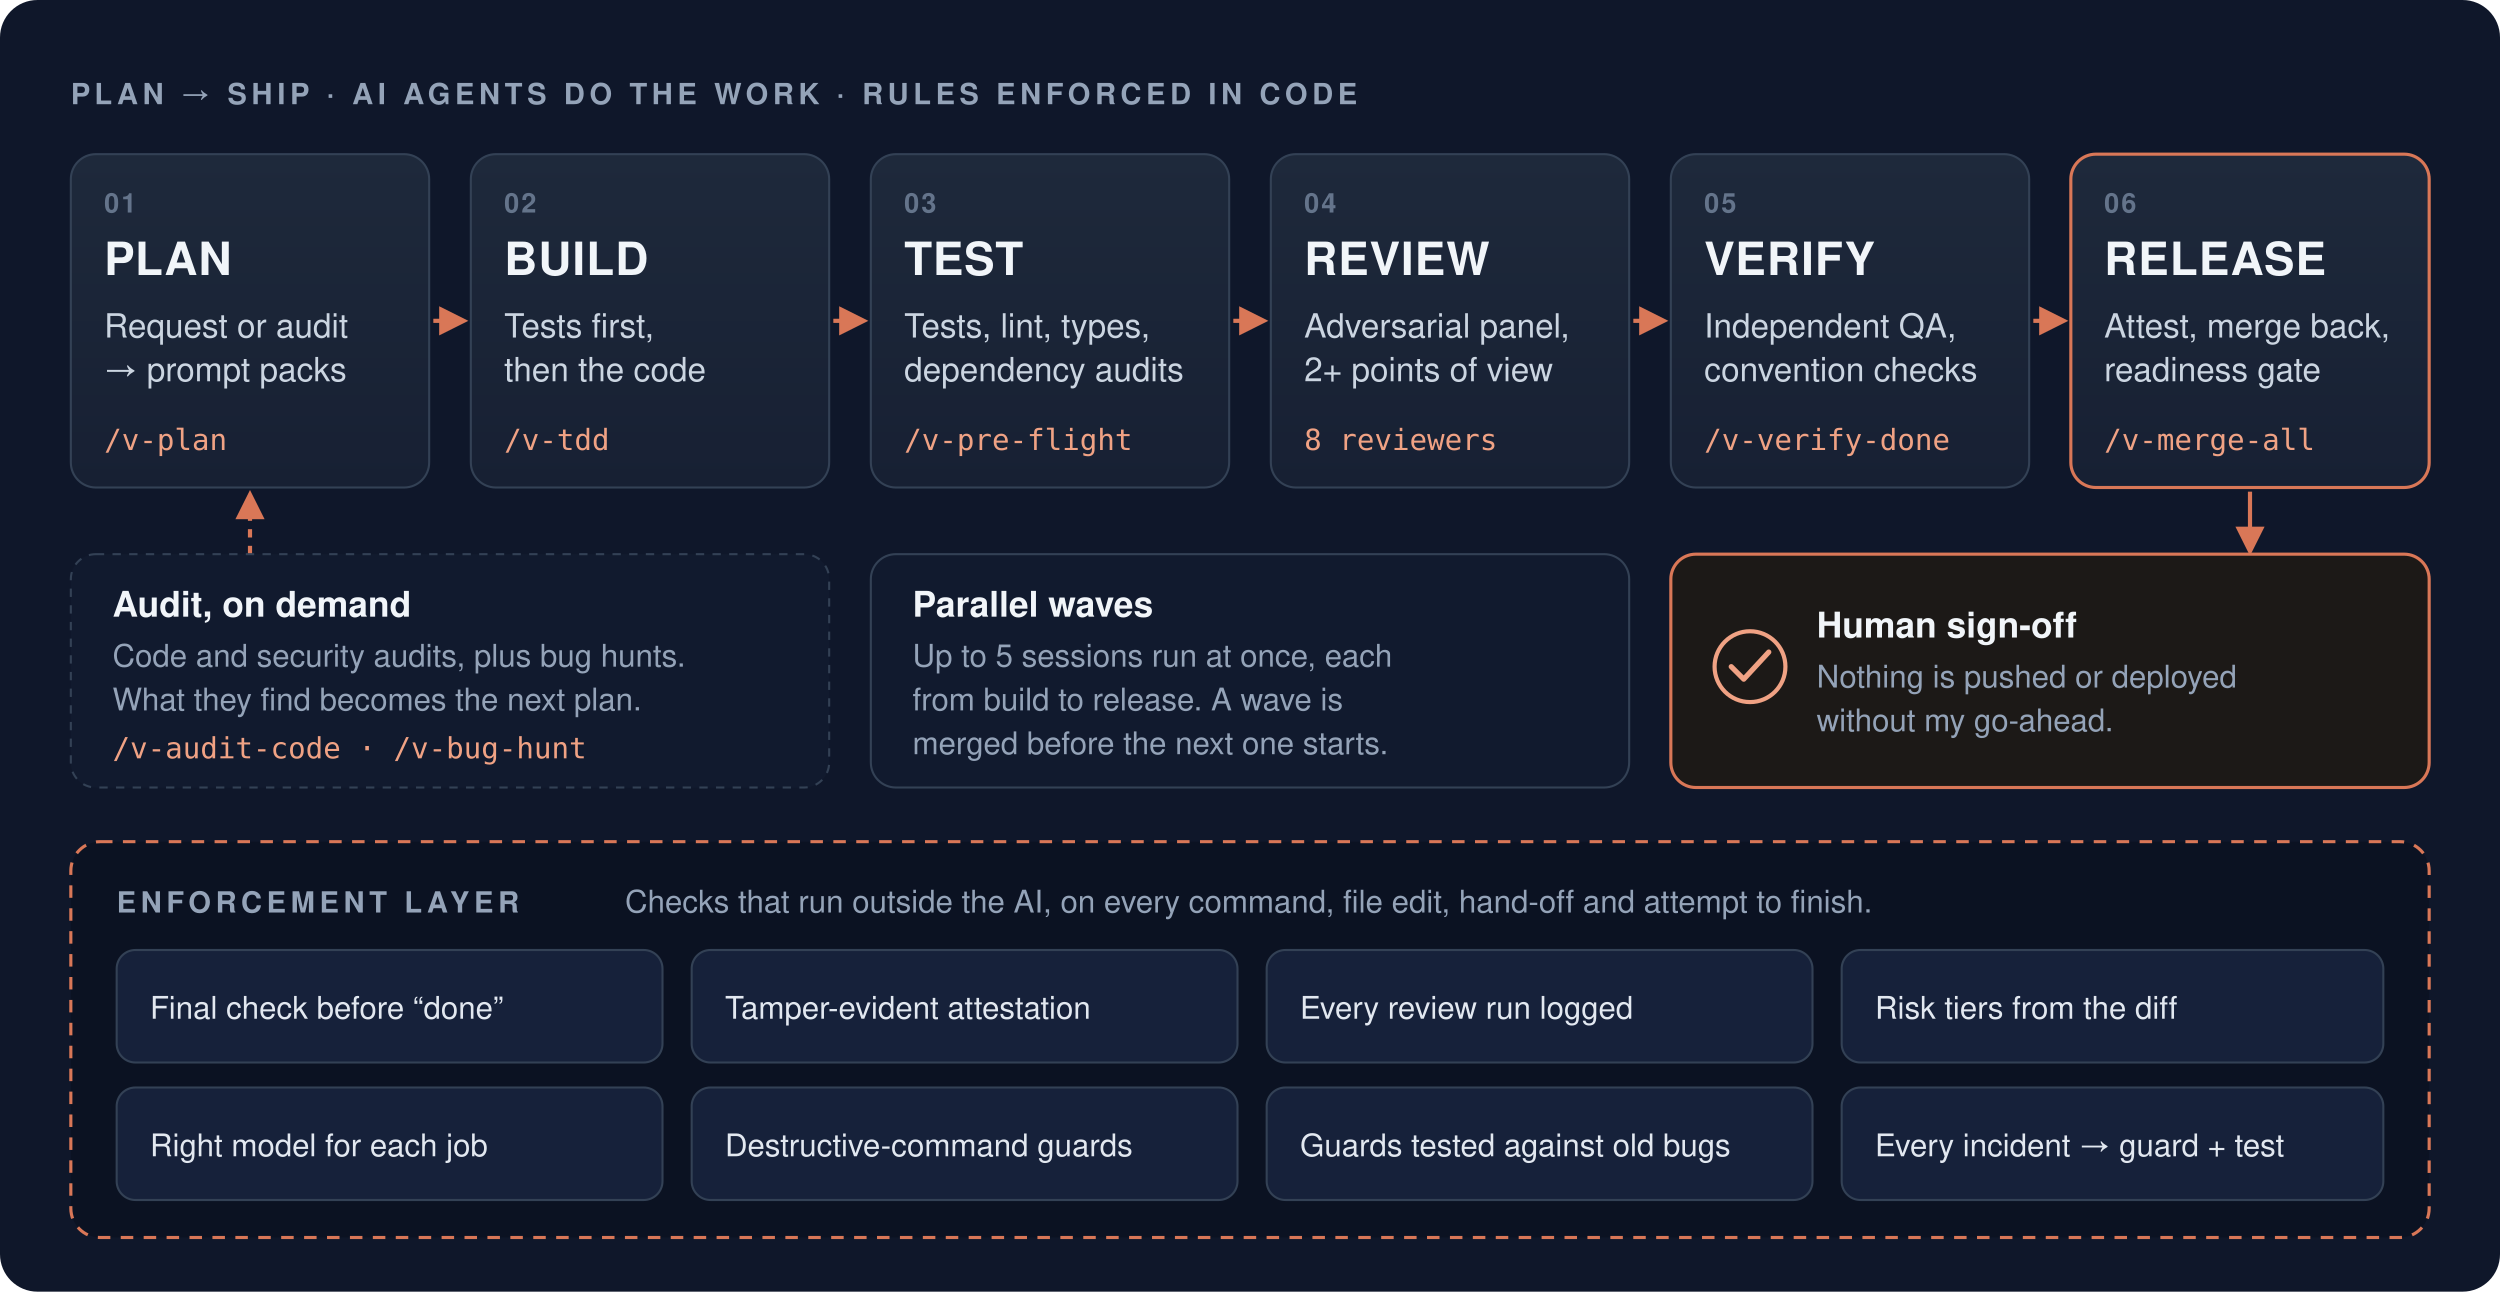
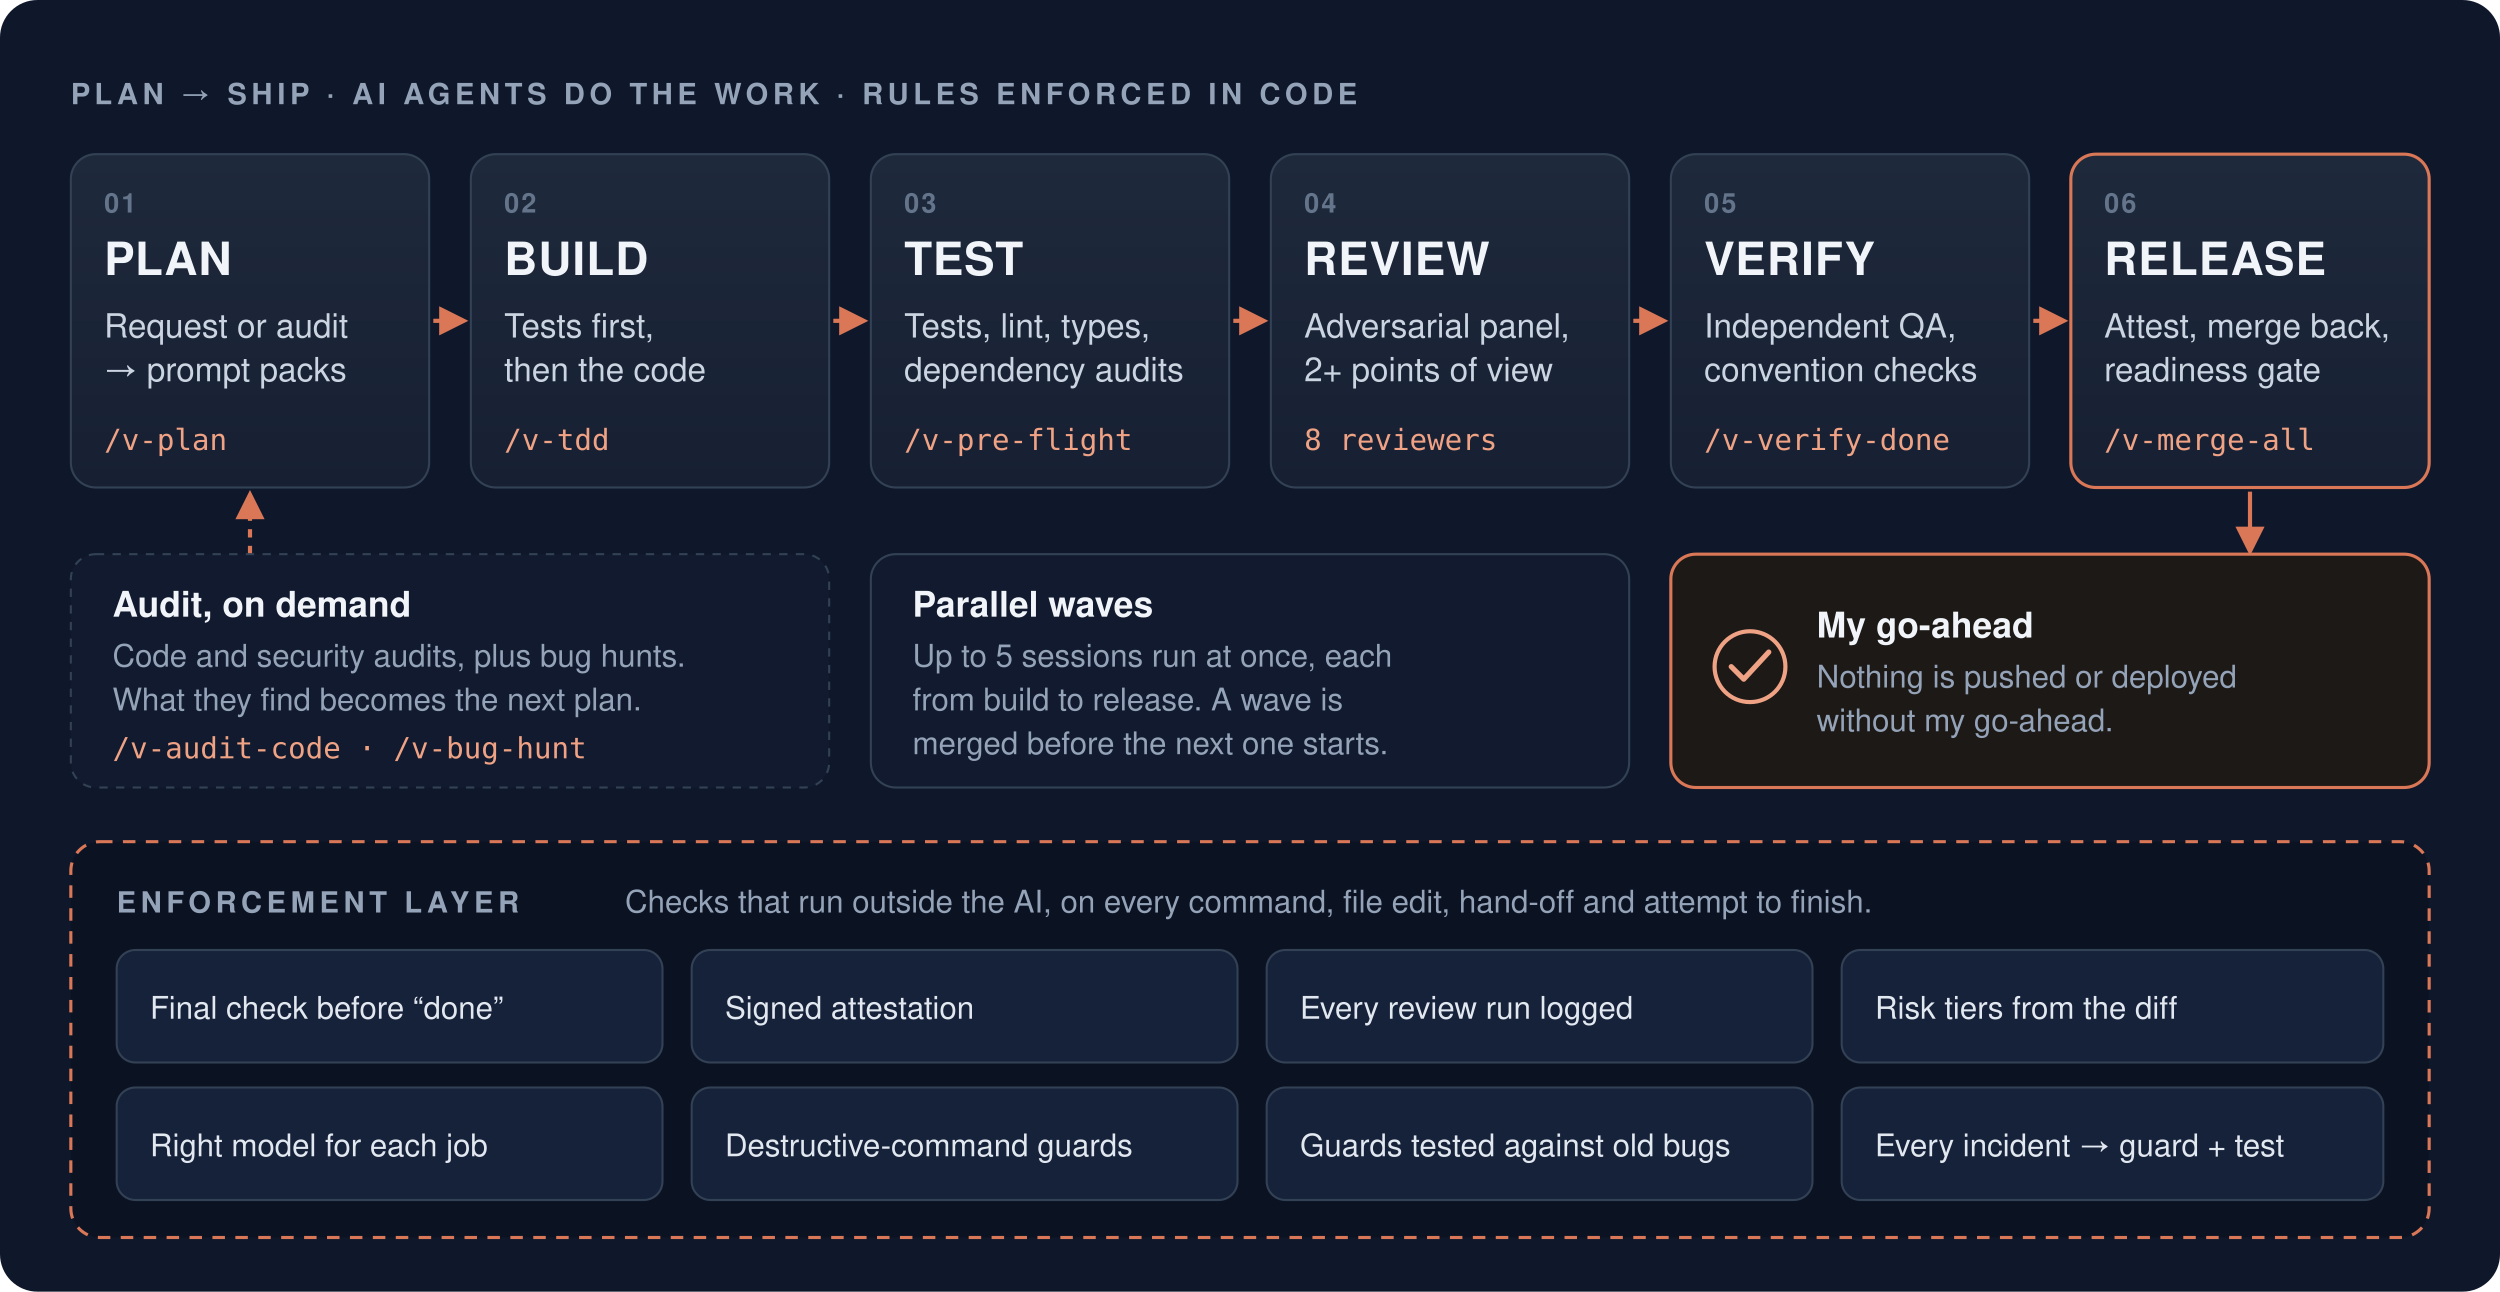
<svg xmlns="http://www.w3.org/2000/svg" viewBox="0 0 1200 620" width="1200" height="620" role="img" aria-labelledby="t d">
  <defs>
    <marker id="arrow" viewBox="0 0 10 10" refX="8" refY="5" markerWidth="7" markerHeight="7" orient="auto-start-reverse">
      <path d="M0,0 L10,5 L0,10 z" fill="#d97757" />
    </marker>
    <linearGradient id="card" x1="0" y1="0" x2="0" y2="1">
      <stop offset="0" stop-color="#1e293b" />
      <stop offset="1" stop-color="#172033" />
    </linearGradient>
  </defs>
  <style>
    .sans { font-family: -apple-system, BlinkMacSystemFont, 'Segoe UI', Helvetica, Arial, sans-serif; }
    .mono { font-family: ui-monospace, SFMono-Regular, Menlo, Consolas, monospace; }
    .num { font-size: 13px; fill: #64748b; font-weight: 600; letter-spacing: 1px; }
    .stage { font-size: 22px; fill: #f1f5f9; font-weight: 700; letter-spacing: 0.5px; }
    .desc { font-size: 16px; fill: #cbd5e1; }
    .tag { font-size: 14px; fill: #f0a284; }
    .kicker { font-size: 14px; fill: #94a3b8; font-weight: 600; letter-spacing: 2.2px; }
    .title { font-size: 17px; fill: #f1f5f9; font-weight: 700; }
    .chip { font-size: 15px; fill: #e2e8f0; }
    .small { font-size: 15px; fill: #94a3b8; }
  </style>
  <rect x="0" y="0" width="1200" height="620" rx="18" fill="#0f172a" />
  <text x="34" y="50" class="sans kicker">PLAN → SHIP · AI AGENTS DO THE WORK · RULES ENFORCED IN CODE</text>
  <g class="sans">
    <g transform="translate(34,74)">
      <rect width="172" height="160" rx="12" fill="url(#card)" stroke="#334155" />
      <text x="16" y="28" class="num">01</text>
      <text x="16" y="58" class="stage">PLAN</text>
      <text x="16" y="88" class="desc">Request or audit</text>
      <text x="16" y="109" class="desc">→ prompt packs</text>
      <text x="16" y="142" class="mono tag">/v-plan</text>
    </g>
    <g transform="translate(226,74)">
      <rect width="172" height="160" rx="12" fill="url(#card)" stroke="#334155" />
      <text x="16" y="28" class="num">02</text>
      <text x="16" y="58" class="stage">BUILD</text>
      <text x="16" y="88" class="desc">Tests first,</text>
      <text x="16" y="109" class="desc">then the code</text>
      <text x="16" y="142" class="mono tag">/v-tdd</text>
    </g>
    <g transform="translate(418,74)">
      <rect width="172" height="160" rx="12" fill="url(#card)" stroke="#334155" />
      <text x="16" y="28" class="num">03</text>
      <text x="16" y="58" class="stage">TEST</text>
      <text x="16" y="88" class="desc">Tests, lint, types,</text>
      <text x="16" y="109" class="desc">dependency audits</text>
      <text x="16" y="142" class="mono tag">/v-pre-flight</text>
    </g>
    <g transform="translate(610,74)">
      <rect width="172" height="160" rx="12" fill="url(#card)" stroke="#334155" />
      <text x="16" y="28" class="num">04</text>
      <text x="16" y="58" class="stage">REVIEW</text>
      <text x="16" y="88" class="desc">Adversarial panel,</text>
      <text x="16" y="109" class="desc">2+ points of view</text>
      <text x="16" y="142" class="mono tag">8 reviewers</text>
    </g>
    <g transform="translate(802,74)">
      <rect width="172" height="160" rx="12" fill="url(#card)" stroke="#334155" />
      <text x="16" y="28" class="num">05</text>
      <text x="16" y="58" class="stage">VERIFY</text>
      <text x="16" y="88" class="desc">Independent QA,</text>
      <text x="16" y="109" class="desc">convention checks</text>
      <text x="16" y="142" class="mono tag">/v-verify-done</text>
    </g>
    <g transform="translate(994,74)">
      <rect width="172" height="160" rx="12" fill="url(#card)" stroke="#d97757" stroke-width="1.5" />
      <text x="16" y="28" class="num">06</text>
      <text x="16" y="58" class="stage">RELEASE</text>
      <text x="16" y="88" class="desc">Attest, merge back,</text>
      <text x="16" y="109" class="desc">readiness gate</text>
      <text x="16" y="142" class="mono tag">/v-merge-all</text>
    </g>
  </g>
  <g stroke="#d97757" stroke-width="2" fill="none" marker-end="url(#arrow)">
    <line x1="208" y1="154" x2="222" y2="154" />
    <line x1="400" y1="154" x2="414" y2="154" />
    <line x1="592" y1="154" x2="606" y2="154" />
    <line x1="784" y1="154" x2="798" y2="154" />
    <line x1="976" y1="154" x2="990" y2="154" />
    <path d="M1080,236 L1080,264" />
    <path d="M120,266 L120,238" stroke-dasharray="4 4" />
  </g>
  <g class="sans">
    <rect x="34" y="266" width="364" height="112" rx="12" fill="#111a2e" stroke="#334155" stroke-dasharray="4 4" />
    <text x="54" y="296" class="title">Audit, on demand</text>
    <text x="54" y="320" class="small">Code and security audits, plus bug hunts.</text>
    <text x="54" y="341" class="small">What they find becomes the next plan.</text>
    <text x="54" y="364" class="mono tag">/v-audit-code · /v-bug-hunt</text>
  </g>
  <g class="sans">
    <rect x="418" y="266" width="364" height="112" rx="12" fill="#111a2e" stroke="#334155" />
    <text x="438" y="296" class="title">Parallel waves</text>
    <text x="438" y="320" class="small">Up to 5 sessions run at once, each</text>
    <text x="438" y="341" class="small">from build to release. A wave is</text>
    <text x="438" y="362" class="small">merged before the next one starts.</text>
  </g>
  <g class="sans">
    <rect x="802" y="266" width="364" height="112" rx="12" fill="#1c1917" stroke="#d97757" stroke-width="1.5" />
    <circle cx="840" cy="320" r="17" fill="none" stroke="#f0a284" stroke-width="2" />
    <path d="M831,320 l6,6 l12,-13" fill="none" stroke="#f0a284" stroke-width="2.5" stroke-linecap="round" stroke-linejoin="round" />
-     <text x="872" y="306" class="title">Human sign-off</text>
+     <text x="872" y="306" class="title">My go-ahead</text>
    <text x="872" y="330" class="small">Nothing is pushed or deployed</text>
    <text x="872" y="351" class="small">without my go-ahead.</text>
  </g>
  <g class="sans">
    <rect x="34" y="404" width="1132" height="190" rx="14" fill="#0b1222" stroke="#d97757" stroke-dasharray="6 5" stroke-width="1.5" />
    <text x="56" y="438" class="kicker" fill="#f0a284">ENFORCEMENT LAYER</text>
    <text x="300" y="438" class="small">Checks that run outside the AI, on every command, file edit, hand-off and attempt to finish.</text>
    <g class="chip">
      <rect x="56" y="456" width="262" height="54" rx="9" fill="#16213a" stroke="#334155" />
      <text x="72" y="489">Final check before “done”</text>
      <rect x="332" y="456" width="262" height="54" rx="9" fill="#16213a" stroke="#334155" />
-       <text x="348" y="489">Tamper-evident attestation</text>
+       <text x="348" y="489">Signed attestation</text>
      <rect x="608" y="456" width="262" height="54" rx="9" fill="#16213a" stroke="#334155" />
      <text x="624" y="489">Every review run logged</text>
      <rect x="884" y="456" width="260" height="54" rx="9" fill="#16213a" stroke="#334155" />
      <text x="900" y="489">Risk tiers from the diff</text>
      <rect x="56" y="522" width="262" height="54" rx="9" fill="#16213a" stroke="#334155" />
      <text x="72" y="555">Right model for each job</text>
      <rect x="332" y="522" width="262" height="54" rx="9" fill="#16213a" stroke="#334155" />
      <text x="348" y="555">Destructive-command guards</text>
      <rect x="608" y="522" width="262" height="54" rx="9" fill="#16213a" stroke="#334155" />
      <text x="624" y="555">Guards tested against old bugs</text>
      <rect x="884" y="522" width="260" height="54" rx="9" fill="#16213a" stroke="#334155" />
      <text x="900" y="555">Every incident → guard + test</text>
    </g>
  </g>
</svg>
